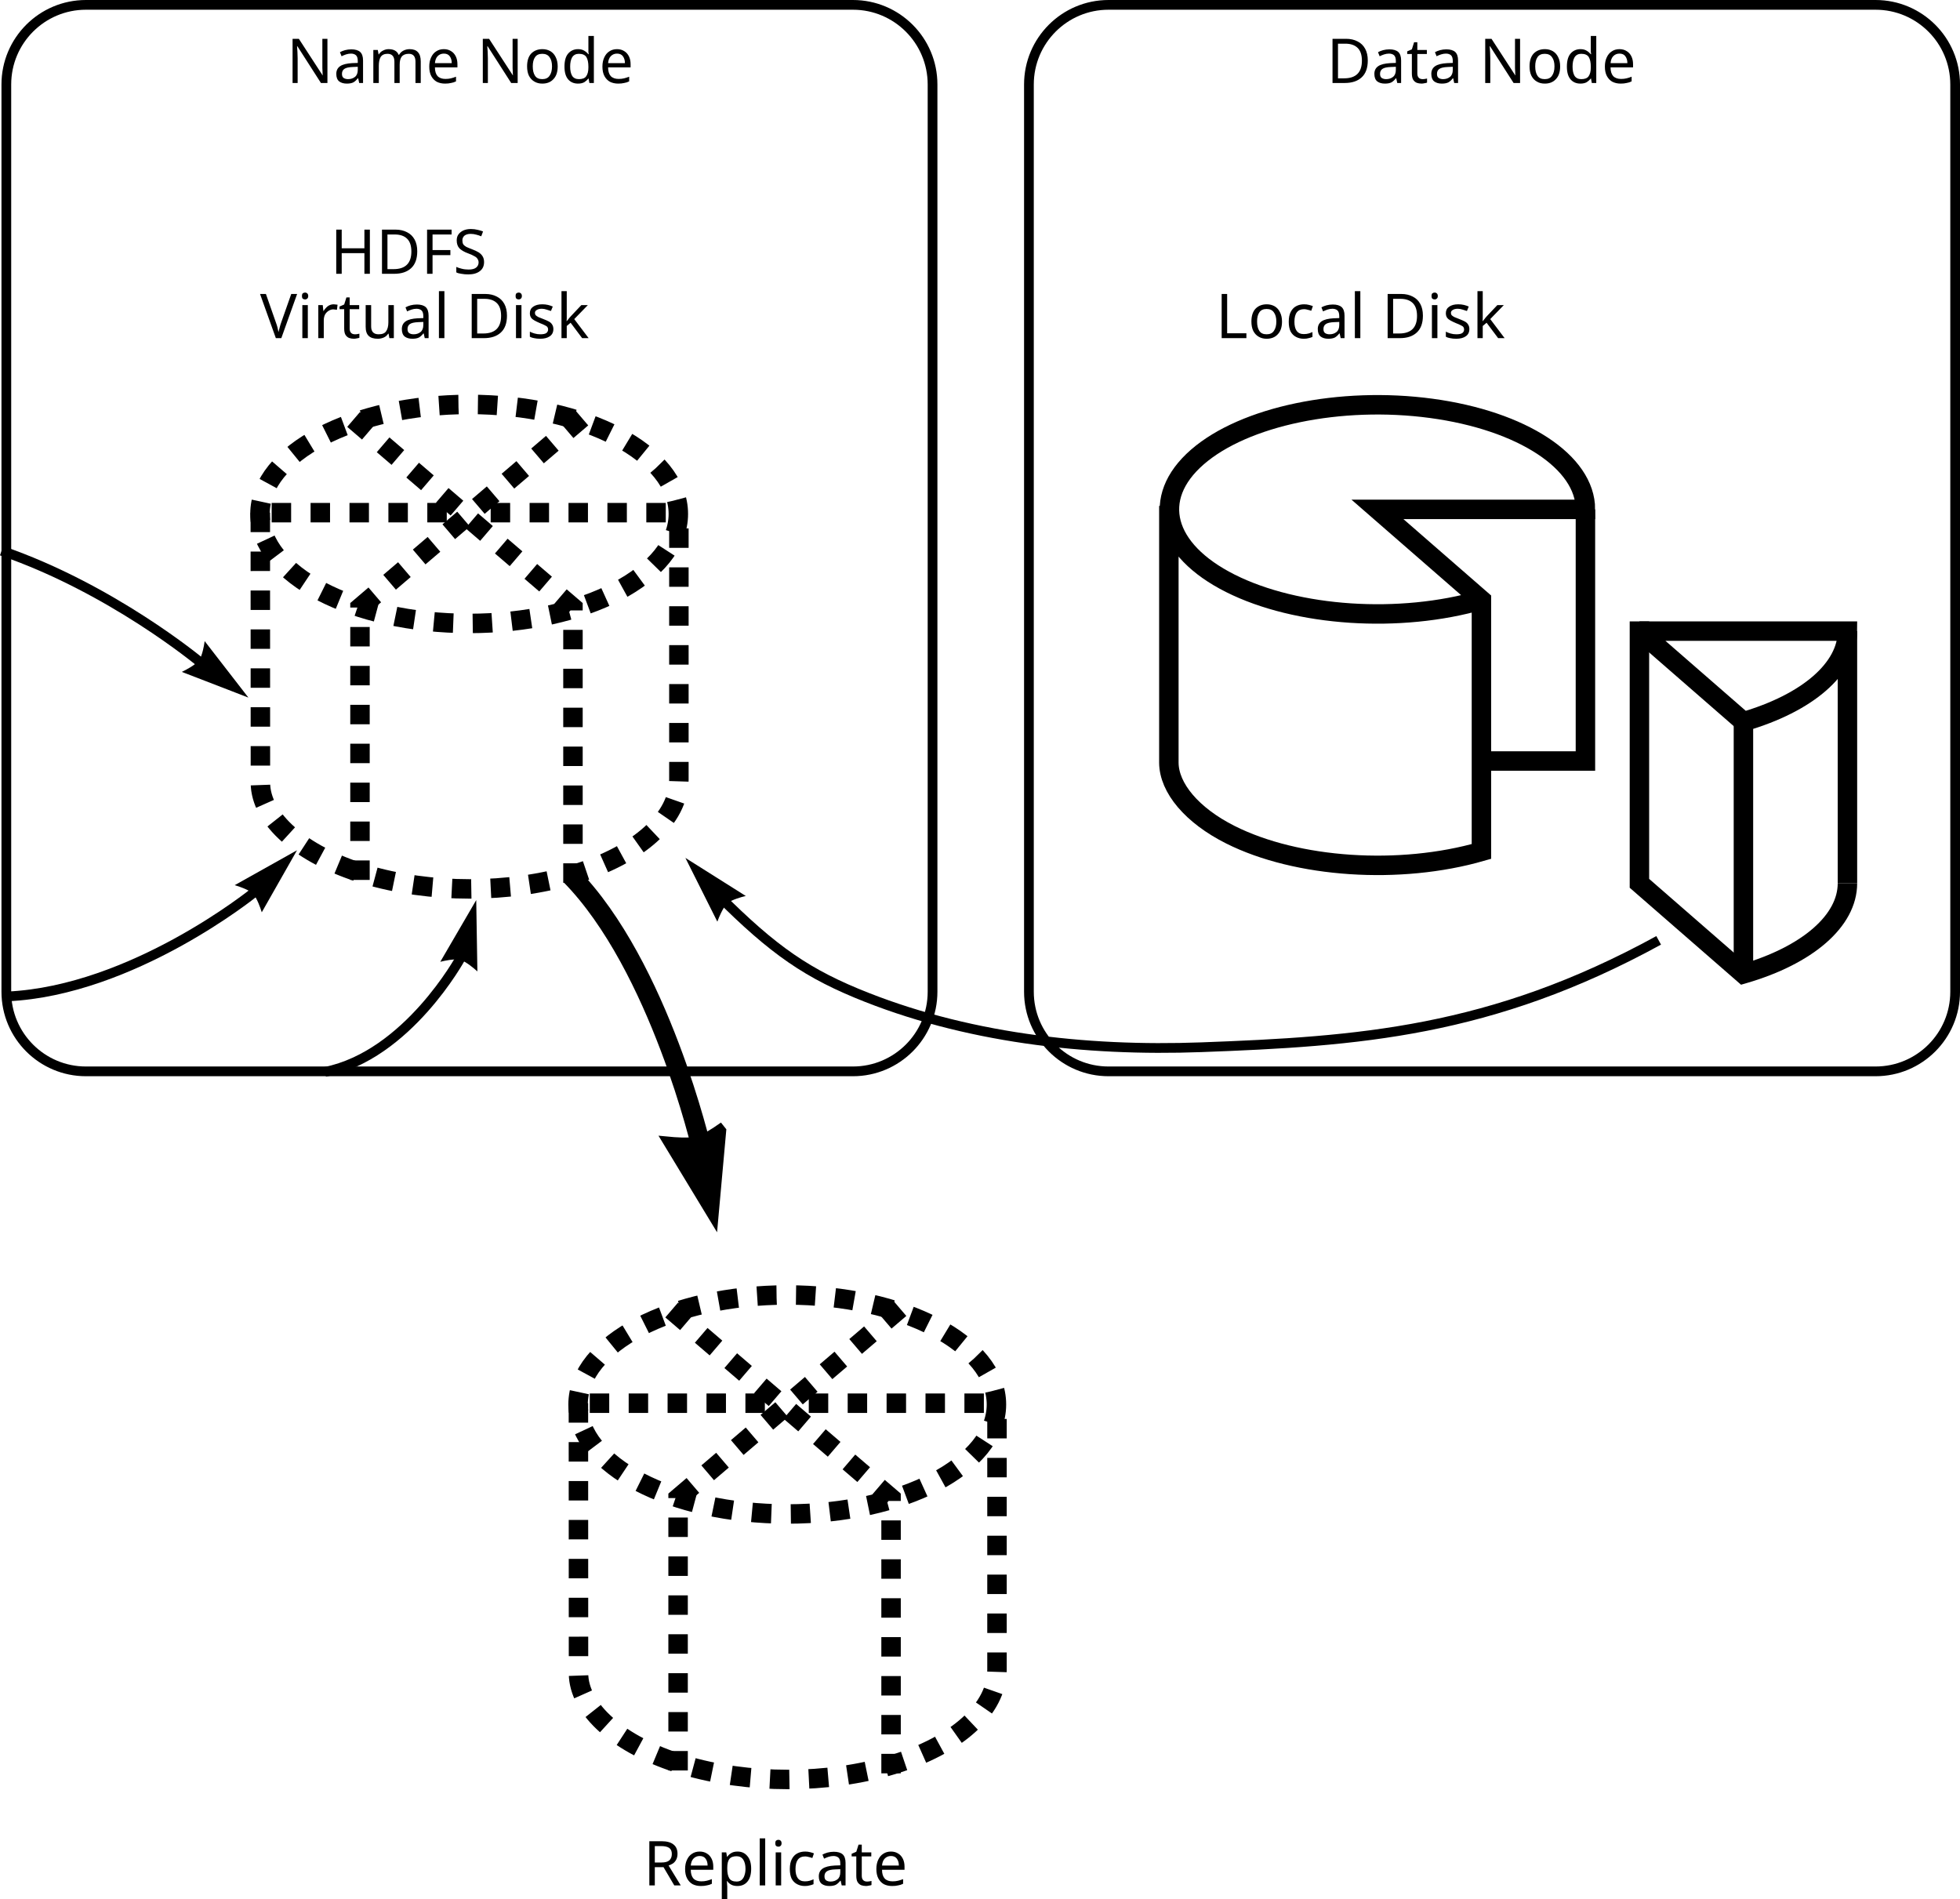
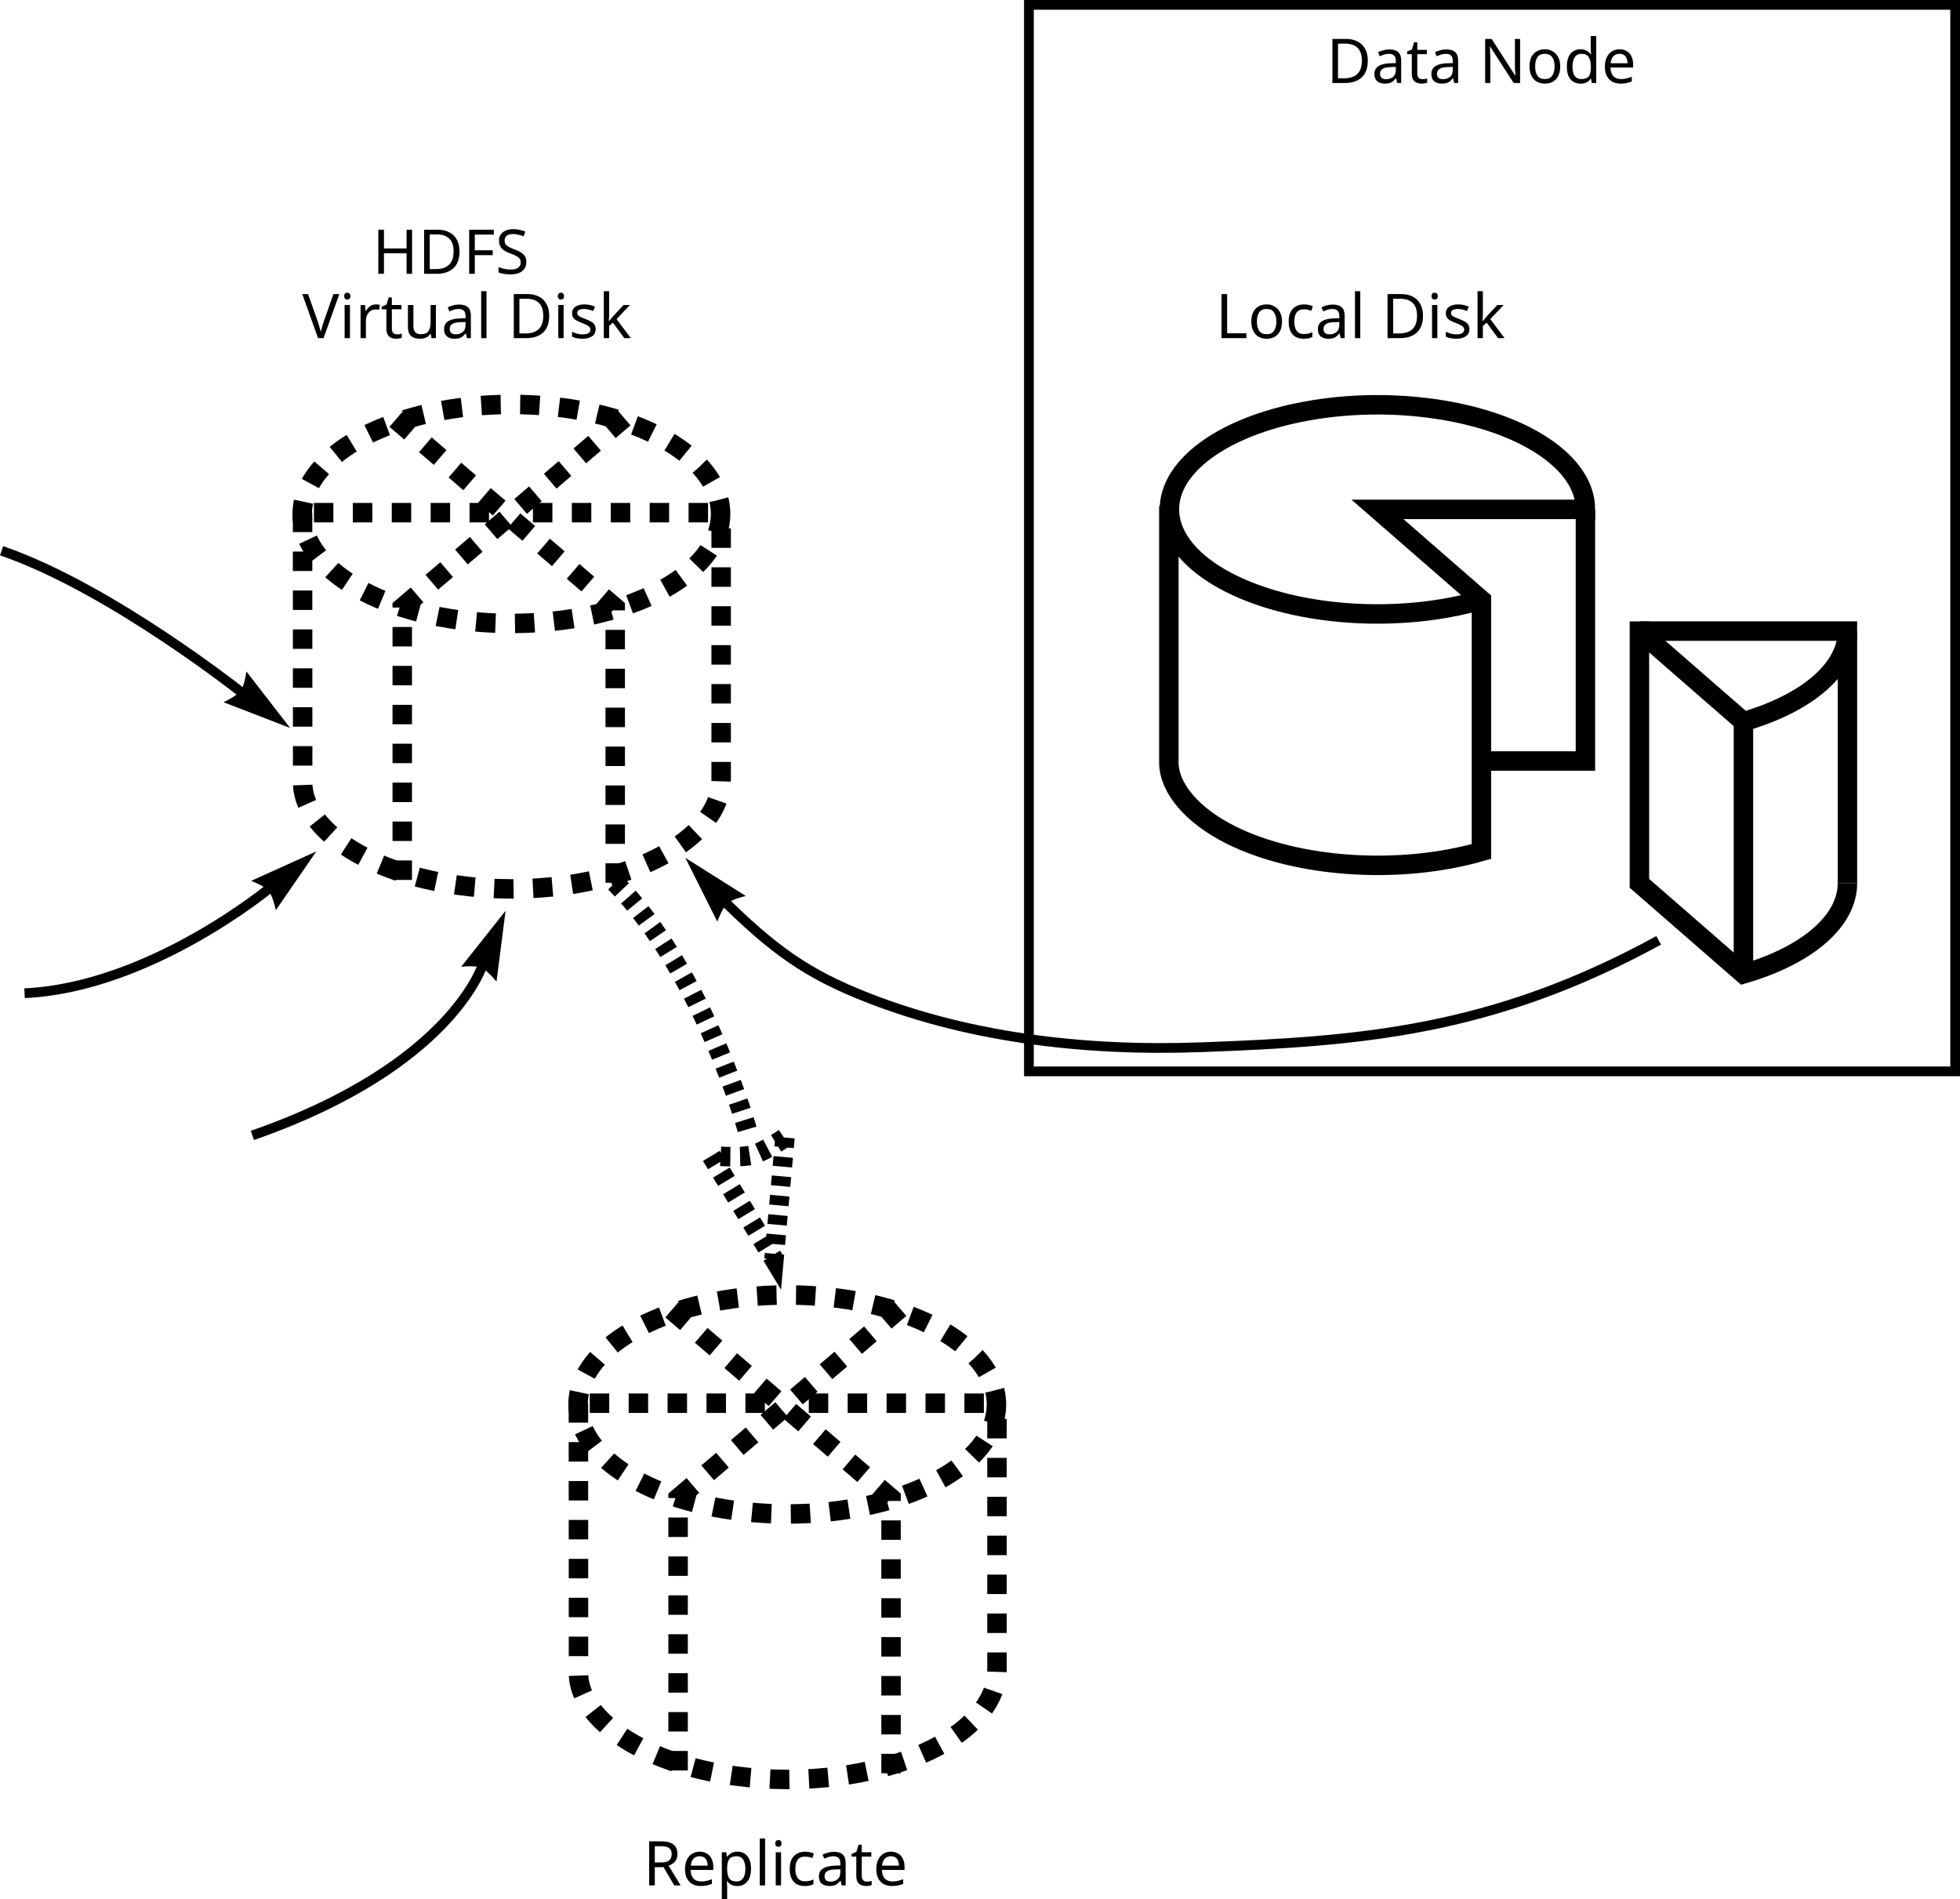
- <svg xmlns="http://www.w3.org/2000/svg" id="svg8" version="1.1" viewBox="0 0 151.123 146.351" height="146.351mm" width="151.123mm">
+ <svg xmlns="http://www.w3.org/2000/svg" width="201.498mm" height="195.135mm" viewBox="0 0 201.498 195.135" version="1.1" id="svg8">
  <defs id="defs2" />
-   <path style="fill:none;fill-opacity:1;stroke:#000000;stroke-width:1.5;stroke-miterlimit:4;stroke-dasharray:none;stroke-dashoffset:0;stroke-opacity:1" d="m 114.224,46.254 c -6.286,1.825 -14.226,1.299 -19.359,-1.281 -5.133,-2.58 -6.178,-6.572 -2.549,-9.733 3.629,-3.16 11.028,-4.701 18.039,-3.757 7.011,0.945 11.887,4.139 11.887,7.788 h -16.037 l 8.019,6.983 v 19.391 c -6.286,1.814 -14.226,1.289 -19.359,-1.292 -2.963,-1.489 -4.733,-3.606 -4.742,-5.558 v -19.79" id="path10" />
-   <path style="fill:none;fill-opacity:1;stroke:#000000;stroke-width:1.5;stroke-miterlimit:4;stroke-dasharray:none;stroke-dashoffset:0;stroke-opacity:1" d="m 126.407,48.656 h 16.037 c 0,2.881 -3.057,5.542 -8.019,6.983 l -8.019,-6.983" id="ellipse817" />
-   <path style="fill:none;fill-opacity:1;stroke:#000000;stroke-width:1.5;stroke-miterlimit:4;stroke-dasharray:none;stroke-dashoffset:0;stroke-opacity:1" d="m 142.444,68.102 c 0,2.881 -3.057,5.542 -8.019,6.983 l -8.019,-6.983 v -20.195" id="path830" />
-   <path style="fill:none;stroke:#000000;stroke-width:1.5;stroke-linecap:butt;stroke-linejoin:miter;stroke-miterlimit:4;stroke-dasharray:none;stroke-opacity:1" d="M 142.444,68.102 V 48.656" id="path834" />
-   <path style="fill:none;stroke:#000000;stroke-width:1.5;stroke-linecap:butt;stroke-linejoin:miter;stroke-miterlimit:4;stroke-dasharray:none;stroke-opacity:1" d="M 134.425,75.085 V 55.639" id="path836" />
-   <path style="fill:none;stroke:#000000;stroke-width:1.5;stroke-linecap:butt;stroke-linejoin:miter;stroke-miterlimit:4;stroke-dasharray:none;stroke-opacity:1" d="m 122.242,39.271 v 19.401 h -7.91" id="path852" />
-   <path style="fill:none;stroke:#000000;stroke-width:0.75;stroke-linecap:butt;stroke-linejoin:miter;stroke-miterlimit:4;stroke-dasharray:none;stroke-opacity:1" d="m 127.889,72.499 c -12.936,7.088 -23.201,7.793 -35.264,8.24 -8.962,0.332 -18.297,-0.728 -26.581,-4.164 -4.392,-1.822 -7,-3.81 -11.518,-8.417" id="path998" />
-   <path style="fill:#000000;fill-opacity:1;stroke:#000000;stroke-width:0.17;stroke-miterlimit:4;stroke-dasharray:none;stroke-dashoffset:0;stroke-opacity:1" d="m 57.289,69.043 c 0,0 -0.926,0.234 -1.269,0.54 -0.362,0.322 -0.721,1.264 -0.721,1.264 l -2.241,-4.472 z" id="path1004" />
-   <path style="fill:none;stroke:#000000;stroke-width:0.75;stroke-linecap:butt;stroke-linejoin:miter;stroke-miterlimit:4;stroke-dasharray:none;stroke-opacity:1" d="M 0.122,42.462 C 8.628,45.386 15.405,51.032 15.405,51.032" id="path1009" />
-   <path style="fill:none;stroke:#000000;stroke-width:0.75;stroke-linecap:butt;stroke-linejoin:miter;stroke-miterlimit:4;stroke-dasharray:none;stroke-opacity:1" d="M 0.577,76.821 C 10.235,76.378 19.563,68.826 19.563,68.826" id="path1011" />
-   <path id="path1022" d="m 18.312,68.221 c 0,0 0.912,0.282 1.239,0.605 0.345,0.341 0.654,1.3 0.654,1.3 l 2.471,-4.349 z" style="fill:#000000;fill-opacity:1;stroke:#000000;stroke-width:0.17;stroke-miterlimit:4;stroke-dasharray:none;stroke-dashoffset:0;stroke-opacity:1" />
-   <path style="fill:#000000;fill-opacity:1;stroke:#000000;stroke-width:0.17;stroke-miterlimit:4;stroke-dasharray:none;stroke-dashoffset:0;stroke-opacity:1" d="m 15.835,49.638 c 0,0 -0.144,0.944 -0.415,1.315 -0.286,0.392 -1.189,0.839 -1.189,0.839 l 4.667,1.801 z" id="path1033" />
-   <path style="fill:none;stroke:#000000;stroke-width:0.75;stroke-linecap:butt;stroke-linejoin:miter;stroke-miterlimit:4;stroke-dasharray:none;stroke-opacity:1" d="m 25.058,82.638 c 6.384,-1.286 10.469,-8.809 10.469,-8.809" id="path1035" />
-   <path style="fill:#000000;fill-opacity:1;stroke:#000000;stroke-width:0.17;stroke-miterlimit:4;stroke-dasharray:none;stroke-dashoffset:0;stroke-opacity:1" d="m 34.121,74.023 c 0,0 0.929,-0.22 1.375,-0.108 0.47,0.118 1.224,0.787 1.224,0.787 l -0.081,-5.002 z" id="path1046" />
-   <g transform="translate(-3.25851)" id="g4571">
-     <g transform="matrix(0.75,0,0,0.75,-14.41866,-65.03243)" id="g994">
-       <ellipse style="fill:none;fill-opacity:1;stroke:#000000;stroke-width:2;stroke-miterlimit:4;stroke-dasharray:2, 2;stroke-dashoffset:0;stroke-opacity:1" id="path905" cx="71.801" cy="139.54" rx="21.505" ry="11.257" />
-       <path style="fill:none;stroke:#000000;stroke-width:2;stroke-linecap:butt;stroke-linejoin:miter;stroke-miterlimit:4;stroke-dasharray:2, 2;stroke-dashoffset:0;stroke-opacity:1" d="M 51.499,139.41 H 69.795 m 4.219,0 H 92.219" id="path929" />
-       <path style="fill:none;stroke:#000000;stroke-width:2;stroke-linecap:butt;stroke-linejoin:miter;stroke-miterlimit:4;stroke-dasharray:2, 2;stroke-dashoffset:0;stroke-opacity:1" d="m 50.33,139.41 0.011,27.766 c 0.011,3.676 4.11,7.392 10.764,9.403 6.654,2.011 14.852,2.011 21.505,0 6.654,-2.011 10.753,-5.727 10.753,-9.749 v -27.5" id="path942" />
-       <path id="path965" d="M 60.578,177.161 V 149.162 L 83.768,129.359" style="fill:none;stroke:#000000;stroke-width:2;stroke-linecap:butt;stroke-linejoin:miter;stroke-miterlimit:4;stroke-dasharray:2, 2;stroke-dashoffset:0;stroke-opacity:1" />
-       <path style="fill:none;stroke:#000000;stroke-width:2;stroke-linecap:butt;stroke-linejoin:miter;stroke-miterlimit:4;stroke-dasharray:2, 2;stroke-dashoffset:0;stroke-opacity:1" d="M 82.473,177.456 V 149.162 L 59.659,129.61" id="path976" />
+   <g id="layer1" transform="translate(0,-101.8647)">
+     <path style="fill:none;fill-opacity:1;stroke:#000000;stroke-width:2;stroke-miterlimit:4;stroke-dasharray:none;stroke-dashoffset:0;stroke-opacity:1" d="m 152.298,163.537 c -8.381,2.433 -18.968,1.732 -25.812,-1.708 -6.843,-3.441 -8.237,-8.763 -3.398,-12.977 4.839,-4.214 14.704,-6.268 24.053,-5.009 9.348,1.259 15.849,5.519 15.849,10.384 h -21.383 l 10.692,9.31 v 25.854 c -8.381,2.419 -18.968,1.718 -25.812,-1.722 -3.95,-1.986 -6.311,-4.808 -6.322,-7.41 v -26.386" id="path10" />
+     <path style="fill:none;fill-opacity:1;stroke:#000000;stroke-width:2;stroke-miterlimit:4;stroke-dasharray:none;stroke-dashoffset:0;stroke-opacity:1" d="m 168.542,166.739 h 21.383 c 0,3.841 -4.076,7.39 -10.692,9.31 l -10.692,-9.31" id="ellipse817" />
+     <path style="fill:none;fill-opacity:1;stroke:#000000;stroke-width:2;stroke-miterlimit:4;stroke-dasharray:none;stroke-dashoffset:0;stroke-opacity:1" d="m 189.925,192.668 c 0,3.841 -4.076,7.39 -10.692,9.31 l -10.692,-9.31 v -26.926" id="path830" />
+     <path style="fill:none;stroke:#000000;stroke-width:2;stroke-linecap:butt;stroke-linejoin:miter;stroke-miterlimit:4;stroke-dasharray:none;stroke-opacity:1" d="M 189.925,192.668 V 166.739" id="path834" />
+     <path style="fill:none;stroke:#000000;stroke-width:2;stroke-linecap:butt;stroke-linejoin:miter;stroke-miterlimit:4;stroke-dasharray:none;stroke-opacity:1" d="M 179.234,201.978 V 176.049" id="path836" />
+     <path style="fill:none;stroke:#000000;stroke-width:2;stroke-linecap:butt;stroke-linejoin:miter;stroke-miterlimit:4;stroke-dasharray:none;stroke-opacity:1" d="m 162.99,154.226 v 25.868 h -10.547" id="path852" />
+     <g id="g994" transform="translate(-19.22488,15.15478)">
+       <ellipse ry="11.257" rx="21.505" cy="139.54" cx="71.801" id="path905" style="fill:none;fill-opacity:1;stroke:#000000;stroke-width:2;stroke-miterlimit:4;stroke-dasharray:2, 2;stroke-dashoffset:0;stroke-opacity:1" />
+       <path id="path929" d="M 51.499,139.41 H 69.795 m 4.219,0 H 92.219" style="fill:none;stroke:#000000;stroke-width:2;stroke-linecap:butt;stroke-linejoin:miter;stroke-miterlimit:4;stroke-dasharray:2, 2;stroke-dashoffset:0;stroke-opacity:1" />
+       <path id="path942" d="m 50.33,139.41 0.011,27.766 c 0.011,3.676 4.11,7.392 10.764,9.403 6.654,2.011 14.852,2.011 21.505,0 6.654,-2.011 10.753,-5.727 10.753,-9.749 v -27.5" style="fill:none;stroke:#000000;stroke-width:2;stroke-linecap:butt;stroke-linejoin:miter;stroke-miterlimit:4;stroke-dasharray:2, 2;stroke-dashoffset:0;stroke-opacity:1" />
+       <path style="fill:none;stroke:#000000;stroke-width:2;stroke-linecap:butt;stroke-linejoin:miter;stroke-miterlimit:4;stroke-dasharray:2, 2;stroke-dashoffset:0;stroke-opacity:1" d="M 60.578,177.161 V 149.162 L 83.768,129.359" id="path965" />
+       <path id="path976" d="M 82.473,177.456 V 149.162 L 59.659,129.61" style="fill:none;stroke:#000000;stroke-width:2;stroke-linecap:butt;stroke-linejoin:miter;stroke-miterlimit:4;stroke-dasharray:2, 2;stroke-dashoffset:0;stroke-opacity:1" />
    </g>
-     <text id="text1050" y="21.109" x="39.094" style="font-style:normal;font-weight:normal;font-size:4.762px;line-height:4.961px;font-family:sans-serif;text-align:center;letter-spacing:0px;word-spacing:0px;text-anchor:middle;fill:#000000;fill-opacity:1;stroke:none;stroke-width:0.198" xml:space="preserve">
-       <tspan style="text-align:center;text-anchor:middle;stroke-width:0.198" y="21.109" x="39.094" id="tspan1048">HDFS</tspan>
-       <tspan id="tspan1072" style="text-align:center;text-anchor:middle;stroke-width:0.198" y="26.07" x="39.094">Virtual Disk</tspan>
+     <path style="fill:none;stroke:#000000;stroke-width:1;stroke-linecap:butt;stroke-linejoin:miter;stroke-miterlimit:4;stroke-dasharray:none;stroke-opacity:1" d="m 170.518,198.529 c -17.248,9.451 -30.935,10.39 -47.019,10.987 -11.95,0.443 -24.396,-0.97 -35.442,-5.553 -5.857,-2.43 -9.333,-5.08 -15.358,-11.223" id="path998" />
+     <path style="fill:#000000;fill-opacity:1;stroke:#000000;stroke-width:0.227;stroke-miterlimit:4;stroke-dasharray:none;stroke-dashoffset:0;stroke-opacity:1" d="m 76.385,193.922 c 0,0 -1.234,0.312 -1.692,0.72 -0.483,0.43 -0.962,1.685 -0.962,1.685 l -2.988,-5.963 z" id="path1004" />
+     <path style="fill:none;stroke:#000000;stroke-width:1;stroke-linecap:butt;stroke-linejoin:miter;stroke-miterlimit:4;stroke-dasharray:none;stroke-opacity:1" d="M 0.163,158.48 C 11.504,162.379 25.197,173.323 25.197,173.323" id="path1009" />
+     <path style="fill:none;stroke:#000000;stroke-width:1;stroke-linecap:butt;stroke-linejoin:miter;stroke-miterlimit:4;stroke-dasharray:none;stroke-opacity:1" d="M 2.525,203.964 C 15.402,203.373 27.714,193.167 27.714,193.167" id="path1011" />
+     <path id="path1022" d="m 26.113,192.407 c 0,0 1.179,0.48 1.577,0.946 0.419,0.492 0.72,1.802 0.72,1.802 l 3.782,-5.494 z" style="fill:#000000;fill-opacity:1;stroke:#000000;stroke-width:0.227;stroke-miterlimit:4;stroke-dasharray:none;stroke-dashoffset:0;stroke-opacity:1" />
+     <path style="fill:#000000;fill-opacity:1;stroke:#000000;stroke-width:0.227;stroke-miterlimit:4;stroke-dasharray:none;stroke-dashoffset:0;stroke-opacity:1" d="m 25.402,171.168 c 0,0 -0.192,1.259 -0.554,1.753 -0.381,0.522 -1.585,1.119 -1.585,1.119 l 6.223,2.401 z" id="path1033" />
+     <path style="fill:none;stroke:#000000;stroke-width:1;stroke-linecap:butt;stroke-linejoin:miter;stroke-miterlimit:4;stroke-dasharray:none;stroke-opacity:1" d="M 25.946,218.581 C 46.642,211.378 49.672,200.899 49.672,200.899" id="path1035" />
+     <path style="fill:#000000;fill-opacity:1;stroke:#000000;stroke-width:0.227;stroke-miterlimit:4;stroke-dasharray:none;stroke-dashoffset:0;stroke-opacity:1" d="m 47.663,201.109 c 0,0 1.268,-0.114 1.835,0.119 0.598,0.246 1.465,1.272 1.465,1.272 l 0.847,-6.616 z" id="path1046" />
+     <text xml:space="preserve" style="font-style:normal;font-weight:normal;font-size:6.35px;line-height:6.615px;font-family:sans-serif;text-align:center;letter-spacing:0px;word-spacing:0px;text-anchor:middle;fill:#000000;fill-opacity:1;stroke:none;stroke-width:0.265" x="52.126" y="130.01" id="text1050">
+       <tspan id="tspan1048" x="52.126" y="130.01" style="text-align:center;text-anchor:middle;stroke-width:0.265">HDFS</tspan>
+       <tspan x="52.126" y="136.625" style="text-align:center;text-anchor:middle;stroke-width:0.265" id="tspan1072">Virtual Disk</tspan>
    </text>
-   </g>
-   <text id="text1064" y="26.07" x="93.725" style="font-style:normal;font-weight:normal;font-size:4.762px;line-height:4.961px;font-family:sans-serif;letter-spacing:0px;word-spacing:0px;fill:#000000;fill-opacity:1;stroke:none;stroke-width:0.198" xml:space="preserve">
-     <tspan style="stroke-width:0.198" y="26.07" x="93.725" id="tspan1062">Local Disk</tspan>
-   </text>
-   <g id="g4531">
-     <rect y="0.375" x="79.334" height="82.224" width="71.415" id="rect1066" style="fill:none;fill-opacity:1;stroke:#000000;stroke-width:0.75;stroke-miterlimit:4;stroke-dasharray:none;stroke-dashoffset:0;stroke-opacity:1" ry="6.139" />
-     <text id="text1070" y="6.4" x="102.274" style="font-style:normal;font-weight:normal;font-size:4.762px;line-height:4.961px;font-family:sans-serif;letter-spacing:0px;word-spacing:0px;fill:#000000;fill-opacity:1;stroke:none;stroke-width:0.198" xml:space="preserve">
-       <tspan style="stroke-width:0.198" y="6.4" x="102.274" id="tspan1068">Data Node</tspan>
+     <text id="text1064" y="136.625" x="124.967" style="font-style:normal;font-weight:normal;font-size:6.35px;line-height:6.615px;font-family:sans-serif;letter-spacing:0px;word-spacing:0px;fill:#000000;fill-opacity:1;stroke:none;stroke-width:0.265" xml:space="preserve">
+       <tspan style="stroke-width:0.265" y="136.625" x="124.967" id="tspan1062">Local Disk</tspan>
    </text>
-   </g>
-   <g transform="matrix(0.75,0,0,0.75,6.849387,3.626371)" id="g1098">
-     <ellipse style="fill:none;fill-opacity:1;stroke:#000000;stroke-width:2;stroke-miterlimit:4;stroke-dasharray:2, 2;stroke-dashoffset:0;stroke-opacity:1" id="ellipse1088" cx="71.801" cy="139.54" rx="21.505" ry="11.257" />
-     <path style="fill:none;stroke:#000000;stroke-width:2;stroke-linecap:butt;stroke-linejoin:miter;stroke-miterlimit:4;stroke-dasharray:2, 2;stroke-dashoffset:0;stroke-opacity:1" d="M 51.499,139.41 H 69.795 m 4.219,0 H 92.219" id="path1090" />
-     <path style="fill:none;stroke:#000000;stroke-width:2;stroke-linecap:butt;stroke-linejoin:miter;stroke-miterlimit:4;stroke-dasharray:2, 2;stroke-dashoffset:0;stroke-opacity:1" d="m 50.33,139.41 0.011,27.766 c 0.011,3.676 4.11,7.392 10.764,9.403 6.654,2.011 14.852,2.011 21.505,0 6.654,-2.011 10.753,-5.727 10.753,-9.749 v -27.5" id="path1092" />
-     <path id="path1094" d="M 60.578,177.161 V 149.162 L 83.768,129.359" style="fill:none;stroke:#000000;stroke-width:2;stroke-linecap:butt;stroke-linejoin:miter;stroke-miterlimit:4;stroke-dasharray:2, 2;stroke-dashoffset:0;stroke-opacity:1" />
-     <path style="fill:none;stroke:#000000;stroke-width:2;stroke-linecap:butt;stroke-linejoin:miter;stroke-miterlimit:4;stroke-dasharray:2, 2;stroke-dashoffset:0;stroke-opacity:1" d="M 82.473,177.456 V 149.162 L 59.659,129.61" id="path1096" />
-   </g>
-   <text xml:space="preserve" style="font-style:normal;font-weight:normal;font-size:4.762px;line-height:4.961px;font-family:sans-serif;letter-spacing:0px;word-spacing:0px;fill:#000000;fill-opacity:1;stroke:none;stroke-width:0.198" x="49.597" y="145.361" id="text1102">
-     <tspan id="tspan1100" x="49.597" y="145.361" style="stroke-width:0.198">Replicate</tspan>
-   </text>
-   <path style="fill:none;stroke:#000000;stroke-width:1.5;stroke-linecap:butt;stroke-linejoin:miter;stroke-miterlimit:4;stroke-dasharray:none;stroke-dashoffset:0;stroke-opacity:1" d="m 43.979,67.483 c 6.892,7.007 10.149,21.198 10.149,21.198" id="path1104" />
-   <path style="fill:#000000;fill-opacity:1;stroke:#000000;stroke-width:0.996;stroke-miterlimit:4;stroke-dasharray:none;stroke-dashoffset:0;stroke-opacity:1" d="m 55.49,87.221 -0.562,6.232 -3.216,-5.304 c 0,0 1.435,0.138 2.118,-0.041 0.607,-0.158 1.659,-0.888 1.659,-0.888 z" id="path1106" />
-   <g id="g4547">
-     <rect ry="6.139" style="fill:none;fill-opacity:1;stroke:#000000;stroke-width:0.75;stroke-miterlimit:4;stroke-dasharray:none;stroke-dashoffset:0;stroke-opacity:1" id="rect4533" width="71.415" height="82.224" x="0.488" y="0.375" />
-     <text xml:space="preserve" style="font-style:normal;font-weight:normal;font-size:4.762px;line-height:4.961px;font-family:sans-serif;letter-spacing:0px;word-spacing:0px;fill:#000000;fill-opacity:1;stroke:none;stroke-width:0.198" x="22.089" y="6.4" id="text4537">
-       <tspan id="tspan4535" x="22.089" y="6.4" style="stroke-width:0.198">Name Node</tspan>
+     <rect style="fill:none;fill-opacity:1;stroke:#000000;stroke-width:1;stroke-miterlimit:4;stroke-dasharray:none;stroke-dashoffset:0;stroke-opacity:1" id="rect1066" width="95.22" height="109.632" x="105.778" y="102.365" />
+     <text xml:space="preserve" style="font-style:normal;font-weight:normal;font-size:6.35px;line-height:6.615px;font-family:sans-serif;letter-spacing:0px;word-spacing:0px;fill:#000000;fill-opacity:1;stroke:none;stroke-width:0.265" x="136.366" y="110.398" id="text1070">
+       <tspan id="tspan1068" x="136.366" y="110.398" style="stroke-width:0.265">Data Node</tspan>
    </text>
+     <g transform="translate(9.132515,106.6999)" id="g1098">
+       <ellipse style="fill:none;fill-opacity:1;stroke:#000000;stroke-width:2;stroke-miterlimit:4;stroke-dasharray:2, 2;stroke-dashoffset:0;stroke-opacity:1" id="ellipse1088" cx="71.801" cy="139.54" rx="21.505" ry="11.257" />
+       <path style="fill:none;stroke:#000000;stroke-width:2;stroke-linecap:butt;stroke-linejoin:miter;stroke-miterlimit:4;stroke-dasharray:2, 2;stroke-dashoffset:0;stroke-opacity:1" d="M 51.499,139.41 H 69.795 m 4.219,0 H 92.219" id="path1090" />
+       <path style="fill:none;stroke:#000000;stroke-width:2;stroke-linecap:butt;stroke-linejoin:miter;stroke-miterlimit:4;stroke-dasharray:2, 2;stroke-dashoffset:0;stroke-opacity:1" d="m 50.33,139.41 0.011,27.766 c 0.011,3.676 4.11,7.392 10.764,9.403 6.654,2.011 14.852,2.011 21.505,0 6.654,-2.011 10.753,-5.727 10.753,-9.749 v -27.5" id="path1092" />
+       <path id="path1094" d="M 60.578,177.161 V 149.162 L 83.768,129.359" style="fill:none;stroke:#000000;stroke-width:2;stroke-linecap:butt;stroke-linejoin:miter;stroke-miterlimit:4;stroke-dasharray:2, 2;stroke-dashoffset:0;stroke-opacity:1" />
+       <path style="fill:none;stroke:#000000;stroke-width:2;stroke-linecap:butt;stroke-linejoin:miter;stroke-miterlimit:4;stroke-dasharray:2, 2;stroke-dashoffset:0;stroke-opacity:1" d="M 82.473,177.456 V 149.162 L 59.659,129.61" id="path1096" />
+     </g>
+     <text xml:space="preserve" style="font-style:normal;font-weight:normal;font-size:6.35px;line-height:6.615px;font-family:sans-serif;letter-spacing:0px;word-spacing:0px;fill:#000000;fill-opacity:1;stroke:none;stroke-width:0.265" x="66.129" y="295.679" id="text1102">
+       <tspan id="tspan1100" x="66.129" y="295.679" style="stroke-width:0.265">Replicate</tspan>
+     </text>
+     <path style="fill:none;stroke:#000000;stroke-width:2;stroke-linecap:butt;stroke-linejoin:miter;stroke-miterlimit:4;stroke-dasharray:1, 1;stroke-dashoffset:0;stroke-opacity:1" d="m 63.248,192.611 c 9.189,9.343 13.698,25.816 13.698,25.816" id="path1104" />
+     <path style="fill:none;fill-opacity:1;stroke:#000000;stroke-width:2;stroke-miterlimit:4;stroke-dasharray:1, 1;stroke-dashoffset:0;stroke-opacity:1" d="m 80.7,218.802 -1.129,12.517 -6.459,-10.653 c 0,0 2.882,0.277 4.255,-0.081 1.219,-0.318 3.333,-1.783 3.333,-1.783 z" id="path1106" />
  </g>
</svg>
